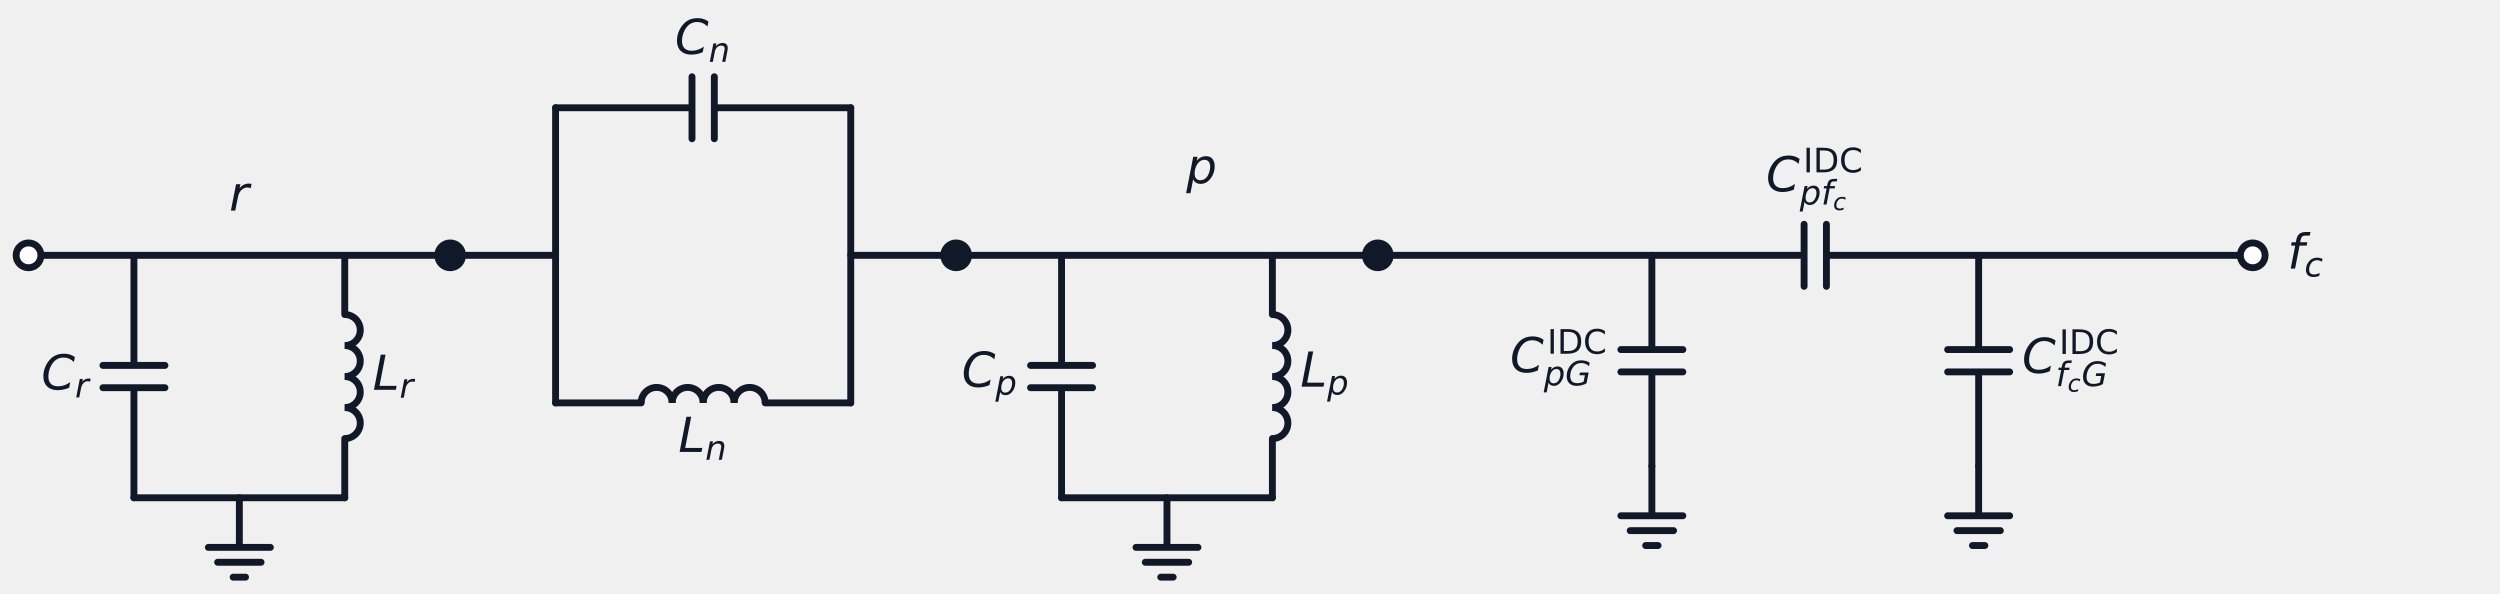
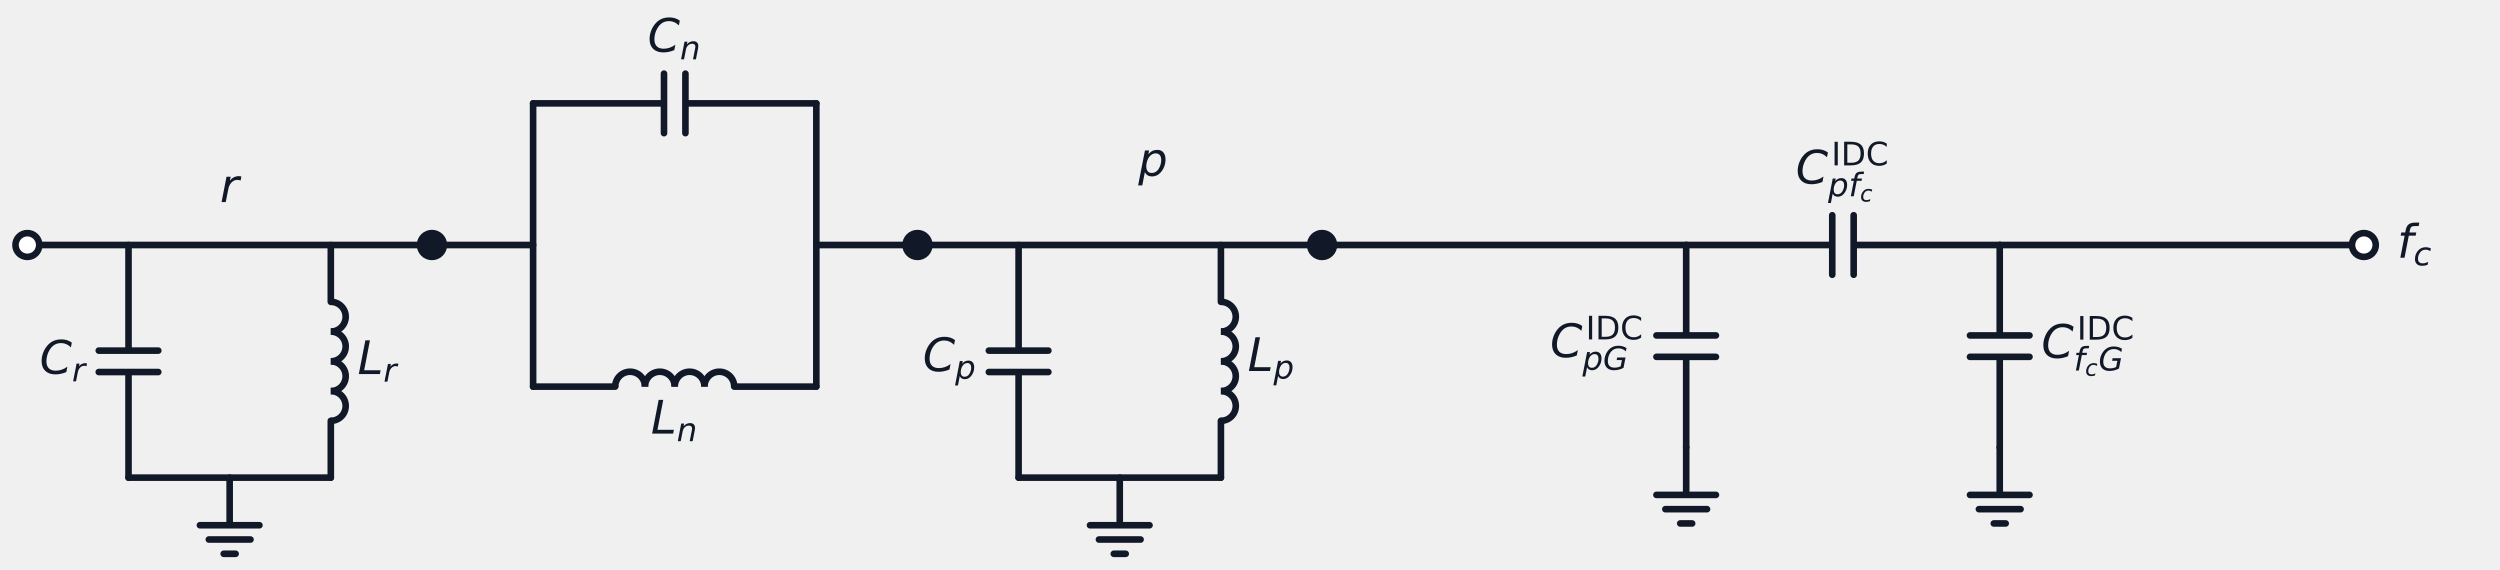
- <svg xmlns="http://www.w3.org/2000/svg" xmlns:xlink="http://www.w3.org/1999/xlink" width="725.724pt" height="172.22pt" viewBox="0 0 725.724 172.22" version="1.1">
+ <svg xmlns="http://www.w3.org/2000/svg" xmlns:xlink="http://www.w3.org/1999/xlink" width="756.324pt" height="172.22pt" viewBox="0 0 756.324 172.22" version="1.1">
  <defs>
    <style type="text/css">*{stroke-linejoin: round; stroke-linecap: butt}</style>
  </defs>
  <g id="figure_1">
    <g id="patch_1">
-       <path d="M 0 172.22 L 725.724 172.22 L 725.724 0 L 0 0 L 0 172.22 z " style="fill: none" />
+       <path d="M 0 172.22 L 756.324 172.22 L 756.324 0 L 0 0 L 0 172.22 z " style="fill: none" />
    </g>
    <g id="axes_1">
      <g id="patch_2">
        <path d="M 100.08 91.31 L 100.368 91.319 L 100.655 91.347 L 100.94 91.393 L 101.221 91.457 L 101.498 91.539 L 101.769 91.639 L 102.032 91.756 L 102.288 91.889 L 102.535 92.039 L 102.771 92.204 L 102.997 92.383 L 103.211 92.577 L 103.411 92.785 L 103.598 93.004 L 103.771 93.235 L 103.928 93.477 L 104.07 93.729 L 104.195 93.988 L 104.303 94.256 L 104.394 94.53 L 104.467 94.809 L 104.522 95.092 L 104.559 95.378 L 104.578 95.666 L 104.578 95.954 L 104.559 96.242 L 104.522 96.528 L 104.467 96.811 L 104.394 97.09 L 104.303 97.364 L 104.195 97.632 L 104.07 97.891 L 103.928 98.143 L 103.771 98.385 L 103.598 98.616 L 103.411 98.835 L 103.211 99.043 L 102.997 99.237 L 102.771 99.416 L 102.535 99.581 L 102.288 99.731 L 102.032 99.864 L 101.769 99.981 L 101.498 100.081 L 101.221 100.163 L 100.94 100.227 L 100.655 100.273 L 100.368 100.301 L 100.08 100.31 " clip-path="url(#pNORMALIZED)" style="fill: none; stroke: #111827; stroke-width: 2; stroke-linejoin: miter" />
      </g>
      <g id="patch_3">
        <path d="M 100.08 100.31 L 100.368 100.319 L 100.655 100.347 L 100.94 100.393 L 101.221 100.457 L 101.498 100.539 L 101.769 100.639 L 102.032 100.756 L 102.288 100.889 L 102.535 101.039 L 102.771 101.204 L 102.997 101.383 L 103.211 101.577 L 103.411 101.785 L 103.598 102.004 L 103.771 102.235 L 103.928 102.477 L 104.07 102.729 L 104.195 102.988 L 104.303 103.256 L 104.394 103.53 L 104.467 103.809 L 104.522 104.092 L 104.559 104.378 L 104.578 104.666 L 104.578 104.954 L 104.559 105.242 L 104.522 105.528 L 104.467 105.811 L 104.394 106.09 L 104.303 106.364 L 104.195 106.632 L 104.07 106.891 L 103.928 107.143 L 103.771 107.385 L 103.598 107.616 L 103.411 107.835 L 103.211 108.043 L 102.997 108.237 L 102.771 108.416 L 102.535 108.581 L 102.288 108.731 L 102.032 108.864 L 101.769 108.981 L 101.498 109.081 L 101.221 109.163 L 100.94 109.227 L 100.655 109.273 L 100.368 109.301 L 100.08 109.31 " clip-path="url(#pNORMALIZED)" style="fill: none; stroke: #111827; stroke-width: 2; stroke-linejoin: miter" />
      </g>
      <g id="patch_4">
        <path d="M 100.08 109.31 L 100.368 109.319 L 100.655 109.347 L 100.94 109.393 L 101.221 109.457 L 101.498 109.539 L 101.769 109.639 L 102.032 109.756 L 102.288 109.889 L 102.535 110.039 L 102.771 110.204 L 102.997 110.383 L 103.211 110.577 L 103.411 110.785 L 103.598 111.004 L 103.771 111.235 L 103.928 111.477 L 104.07 111.729 L 104.195 111.988 L 104.303 112.256 L 104.394 112.53 L 104.467 112.809 L 104.522 113.092 L 104.559 113.378 L 104.578 113.666 L 104.578 113.954 L 104.559 114.242 L 104.522 114.528 L 104.467 114.811 L 104.394 115.09 L 104.303 115.364 L 104.195 115.632 L 104.07 115.891 L 103.928 116.143 L 103.771 116.385 L 103.598 116.616 L 103.411 116.835 L 103.211 117.043 L 102.997 117.237 L 102.771 117.416 L 102.535 117.581 L 102.288 117.731 L 102.032 117.864 L 101.769 117.981 L 101.498 118.081 L 101.221 118.163 L 100.94 118.227 L 100.655 118.273 L 100.368 118.301 L 100.08 118.31 " clip-path="url(#pNORMALIZED)" style="fill: none; stroke: #111827; stroke-width: 2; stroke-linejoin: miter" />
      </g>
      <g id="patch_5">
        <path d="M 100.08 118.31 L 100.368 118.319 L 100.655 118.347 L 100.94 118.393 L 101.221 118.457 L 101.498 118.539 L 101.769 118.639 L 102.032 118.756 L 102.288 118.889 L 102.535 119.039 L 102.771 119.204 L 102.997 119.383 L 103.211 119.577 L 103.411 119.785 L 103.598 120.004 L 103.771 120.235 L 103.928 120.477 L 104.07 120.729 L 104.195 120.988 L 104.303 121.256 L 104.394 121.53 L 104.467 121.809 L 104.522 122.092 L 104.559 122.378 L 104.578 122.666 L 104.578 122.954 L 104.559 123.242 L 104.522 123.528 L 104.467 123.811 L 104.394 124.09 L 104.303 124.364 L 104.195 124.632 L 104.07 124.891 L 103.928 125.143 L 103.771 125.385 L 103.598 125.616 L 103.411 125.835 L 103.211 126.043 L 102.997 126.237 L 102.771 126.416 L 102.535 126.581 L 102.288 126.731 L 102.032 126.864 L 101.769 126.981 L 101.498 127.081 L 101.221 127.163 L 100.94 127.227 L 100.655 127.273 L 100.368 127.301 L 100.08 127.31 " clip-path="url(#pNORMALIZED)" style="fill: none; stroke: #111827; stroke-width: 2; stroke-linejoin: miter" />
      </g>
      <g id="patch_6">
        <path d="M 369.36 91.31 L 369.648 91.319 L 369.935 91.347 L 370.22 91.393 L 370.501 91.457 L 370.778 91.539 L 371.049 91.639 L 371.312 91.756 L 371.568 91.889 L 371.815 92.039 L 372.051 92.204 L 372.277 92.383 L 372.491 92.577 L 372.691 92.785 L 372.878 93.004 L 373.051 93.235 L 373.208 93.477 L 373.35 93.729 L 373.475 93.988 L 373.583 94.256 L 373.674 94.53 L 373.747 94.809 L 373.802 95.092 L 373.839 95.378 L 373.858 95.666 L 373.858 95.954 L 373.839 96.242 L 373.802 96.528 L 373.747 96.811 L 373.674 97.09 L 373.583 97.364 L 373.475 97.632 L 373.35 97.891 L 373.208 98.143 L 373.051 98.385 L 372.878 98.616 L 372.691 98.835 L 372.491 99.043 L 372.277 99.237 L 372.051 99.416 L 371.815 99.581 L 371.568 99.731 L 371.312 99.864 L 371.049 99.981 L 370.778 100.081 L 370.501 100.163 L 370.22 100.227 L 369.935 100.273 L 369.648 100.301 L 369.36 100.31 " clip-path="url(#pNORMALIZED)" style="fill: none; stroke: #111827; stroke-width: 2; stroke-linejoin: miter" />
      </g>
      <g id="patch_7">
        <path d="M 369.36 100.31 L 369.648 100.319 L 369.935 100.347 L 370.22 100.393 L 370.501 100.457 L 370.778 100.539 L 371.049 100.639 L 371.312 100.756 L 371.568 100.889 L 371.815 101.039 L 372.051 101.204 L 372.277 101.383 L 372.491 101.577 L 372.691 101.785 L 372.878 102.004 L 373.051 102.235 L 373.208 102.477 L 373.35 102.729 L 373.475 102.988 L 373.583 103.256 L 373.674 103.53 L 373.747 103.809 L 373.802 104.092 L 373.839 104.378 L 373.858 104.666 L 373.858 104.954 L 373.839 105.242 L 373.802 105.528 L 373.747 105.811 L 373.674 106.09 L 373.583 106.364 L 373.475 106.632 L 373.35 106.891 L 373.208 107.143 L 373.051 107.385 L 372.878 107.616 L 372.691 107.835 L 372.491 108.043 L 372.277 108.237 L 372.051 108.416 L 371.815 108.581 L 371.568 108.731 L 371.312 108.864 L 371.049 108.981 L 370.778 109.081 L 370.501 109.163 L 370.22 109.227 L 369.935 109.273 L 369.648 109.301 L 369.36 109.31 " clip-path="url(#pNORMALIZED)" style="fill: none; stroke: #111827; stroke-width: 2; stroke-linejoin: miter" />
      </g>
      <g id="patch_8">
        <path d="M 369.36 109.31 L 369.648 109.319 L 369.935 109.347 L 370.22 109.393 L 370.501 109.457 L 370.778 109.539 L 371.049 109.639 L 371.312 109.756 L 371.568 109.889 L 371.815 110.039 L 372.051 110.204 L 372.277 110.383 L 372.491 110.577 L 372.691 110.785 L 372.878 111.004 L 373.051 111.235 L 373.208 111.477 L 373.35 111.729 L 373.475 111.988 L 373.583 112.256 L 373.674 112.53 L 373.747 112.809 L 373.802 113.092 L 373.839 113.378 L 373.858 113.666 L 373.858 113.954 L 373.839 114.242 L 373.802 114.528 L 373.747 114.811 L 373.674 115.09 L 373.583 115.364 L 373.475 115.632 L 373.35 115.891 L 373.208 116.143 L 373.051 116.385 L 372.878 116.616 L 372.691 116.835 L 372.491 117.043 L 372.277 117.237 L 372.051 117.416 L 371.815 117.581 L 371.568 117.731 L 371.312 117.864 L 371.049 117.981 L 370.778 118.081 L 370.501 118.163 L 370.22 118.227 L 369.935 118.273 L 369.648 118.301 L 369.36 118.31 " clip-path="url(#pNORMALIZED)" style="fill: none; stroke: #111827; stroke-width: 2; stroke-linejoin: miter" />
      </g>
      <g id="patch_9">
        <path d="M 369.36 118.31 L 369.648 118.319 L 369.935 118.347 L 370.22 118.393 L 370.501 118.457 L 370.778 118.539 L 371.049 118.639 L 371.312 118.756 L 371.568 118.889 L 371.815 119.039 L 372.051 119.204 L 372.277 119.383 L 372.491 119.577 L 372.691 119.785 L 372.878 120.004 L 373.051 120.235 L 373.208 120.477 L 373.35 120.729 L 373.475 120.988 L 373.583 121.256 L 373.674 121.53 L 373.747 121.809 L 373.802 122.092 L 373.839 122.378 L 373.858 122.666 L 373.858 122.954 L 373.839 123.242 L 373.802 123.528 L 373.747 123.811 L 373.674 124.09 L 373.583 124.364 L 373.475 124.632 L 373.35 124.891 L 373.208 125.143 L 373.051 125.385 L 372.878 125.616 L 372.691 125.835 L 372.491 126.043 L 372.277 126.237 L 372.051 126.416 L 371.815 126.581 L 371.568 126.731 L 371.312 126.864 L 371.049 126.981 L 370.778 127.081 L 370.501 127.163 L 370.22 127.227 L 369.935 127.273 L 369.648 127.301 L 369.36 127.31 " clip-path="url(#pNORMALIZED)" style="fill: none; stroke: #111827; stroke-width: 2; stroke-linejoin: miter" />
      </g>
      <g id="patch_10">
        <path d="M 186.12 116.96 L 186.129 116.672 L 186.157 116.385 L 186.203 116.1 L 186.267 115.819 L 186.349 115.542 L 186.449 115.271 L 186.566 115.008 L 186.699 114.752 L 186.849 114.505 L 187.014 114.269 L 187.193 114.043 L 187.387 113.829 L 187.595 113.629 L 187.814 113.442 L 188.045 113.269 L 188.287 113.112 L 188.539 112.97 L 188.798 112.845 L 189.066 112.737 L 189.34 112.646 L 189.619 112.573 L 189.902 112.518 L 190.188 112.481 L 190.476 112.462 L 190.764 112.462 L 191.052 112.481 L 191.338 112.518 L 191.621 112.573 L 191.9 112.646 L 192.174 112.737 L 192.442 112.845 L 192.701 112.97 L 192.953 113.112 L 193.195 113.269 L 193.426 113.442 L 193.645 113.629 L 193.853 113.829 L 194.047 114.043 L 194.226 114.269 L 194.391 114.505 L 194.541 114.752 L 194.674 115.008 L 194.791 115.271 L 194.891 115.542 L 194.973 115.819 L 195.037 116.1 L 195.083 116.385 L 195.111 116.672 L 195.12 116.96 " clip-path="url(#pNORMALIZED)" style="fill: none; stroke: #111827; stroke-width: 2; stroke-linejoin: miter" />
      </g>
      <g id="patch_11">
        <path d="M 195.12 116.96 L 195.129 116.672 L 195.157 116.385 L 195.203 116.1 L 195.267 115.819 L 195.349 115.542 L 195.449 115.271 L 195.566 115.008 L 195.699 114.752 L 195.849 114.505 L 196.014 114.269 L 196.193 114.043 L 196.387 113.829 L 196.595 113.629 L 196.814 113.442 L 197.045 113.269 L 197.287 113.112 L 197.539 112.97 L 197.798 112.845 L 198.066 112.737 L 198.34 112.646 L 198.619 112.573 L 198.902 112.518 L 199.188 112.481 L 199.476 112.462 L 199.764 112.462 L 200.052 112.481 L 200.338 112.518 L 200.621 112.573 L 200.9 112.646 L 201.174 112.737 L 201.442 112.845 L 201.701 112.97 L 201.953 113.112 L 202.195 113.269 L 202.426 113.442 L 202.645 113.629 L 202.853 113.829 L 203.047 114.043 L 203.226 114.269 L 203.391 114.505 L 203.541 114.752 L 203.674 115.008 L 203.791 115.271 L 203.891 115.542 L 203.973 115.819 L 204.037 116.1 L 204.083 116.385 L 204.111 116.672 L 204.12 116.96 " clip-path="url(#pNORMALIZED)" style="fill: none; stroke: #111827; stroke-width: 2; stroke-linejoin: miter" />
      </g>
      <g id="patch_12">
        <path d="M 204.12 116.96 L 204.129 116.672 L 204.157 116.385 L 204.203 116.1 L 204.267 115.819 L 204.349 115.542 L 204.449 115.271 L 204.566 115.008 L 204.699 114.752 L 204.849 114.505 L 205.014 114.269 L 205.193 114.043 L 205.387 113.829 L 205.595 113.629 L 205.814 113.442 L 206.045 113.269 L 206.287 113.112 L 206.539 112.97 L 206.798 112.845 L 207.066 112.737 L 207.34 112.646 L 207.619 112.573 L 207.902 112.518 L 208.188 112.481 L 208.476 112.462 L 208.764 112.462 L 209.052 112.481 L 209.338 112.518 L 209.621 112.573 L 209.9 112.646 L 210.174 112.737 L 210.442 112.845 L 210.701 112.97 L 210.953 113.112 L 211.195 113.269 L 211.426 113.442 L 211.645 113.629 L 211.853 113.829 L 212.047 114.043 L 212.226 114.269 L 212.391 114.505 L 212.541 114.752 L 212.674 115.008 L 212.791 115.271 L 212.891 115.542 L 212.973 115.819 L 213.037 116.1 L 213.083 116.385 L 213.111 116.672 L 213.12 116.96 " clip-path="url(#pNORMALIZED)" style="fill: none; stroke: #111827; stroke-width: 2; stroke-linejoin: miter" />
      </g>
      <g id="patch_13">
        <path d="M 213.12 116.96 L 213.129 116.672 L 213.157 116.385 L 213.203 116.1 L 213.267 115.819 L 213.349 115.542 L 213.449 115.271 L 213.566 115.008 L 213.699 114.752 L 213.849 114.505 L 214.014 114.269 L 214.193 114.043 L 214.387 113.829 L 214.595 113.629 L 214.814 113.442 L 215.045 113.269 L 215.287 113.112 L 215.539 112.97 L 215.798 112.845 L 216.066 112.737 L 216.34 112.646 L 216.619 112.573 L 216.902 112.518 L 217.188 112.481 L 217.476 112.462 L 217.764 112.462 L 218.052 112.481 L 218.338 112.518 L 218.621 112.573 L 218.9 112.646 L 219.174 112.737 L 219.442 112.845 L 219.701 112.97 L 219.953 113.112 L 220.195 113.269 L 220.426 113.442 L 220.645 113.629 L 220.853 113.829 L 221.047 114.043 L 221.226 114.269 L 221.391 114.505 L 221.541 114.752 L 221.674 115.008 L 221.791 115.271 L 221.891 115.542 L 221.973 115.819 L 222.037 116.1 L 222.083 116.385 L 222.111 116.672 L 222.12 116.96 " clip-path="url(#pNORMALIZED)" style="fill: none; stroke: #111827; stroke-width: 2; stroke-linejoin: miter" />
      </g>
      <g id="line2d_1">
        <path d="M 8.28 74.12 L 69.48 74.12 L 130.68 74.12 " clip-path="url(#pNORMALIZED)" style="fill: none; stroke: #111827; stroke-width: 2; stroke-linecap: round" />
      </g>
      <g id="line2d_2">
        <path d="M 38.88 74.12 L 38.88 106.07 M 47.88 106.07 L 29.88 106.07 M 47.88 112.55 L 29.88 112.55 M 38.88 112.55 L 38.88 144.5 " clip-path="url(#pNORMALIZED)" style="fill: none; stroke: #111827; stroke-width: 2; stroke-linecap: round" />
      </g>
      <g id="line2d_3">
        <path d="M 100.08 74.12 L 100.08 91.31 M 100.08 127.31 L 100.08 144.5 " clip-path="url(#pNORMALIZED)" style="fill: none; stroke: #111827; stroke-width: 2; stroke-linecap: round" />
      </g>
      <g id="line2d_4">
        <path d="M 38.88 144.5 L 69.48 144.5 L 100.08 144.5 " clip-path="url(#pNORMALIZED)" style="fill: none; stroke: #111827; stroke-width: 2; stroke-linecap: round" />
      </g>
      <g id="line2d_5">
        <path d="M 69.48 144.5 L 69.48 158.9 L 60.48 158.9 L 78.48 158.9 M 63.18 163.22 L 75.78 163.22 M 67.68 167.54 L 71.28 167.54 " clip-path="url(#pNORMALIZED)" style="fill: none; stroke: #111827; stroke-width: 2; stroke-linecap: round" />
      </g>
      <g id="line2d_6">
        <path d="M 277.56 74.12 L 338.76 74.12 L 399.96 74.12 " clip-path="url(#pNORMALIZED)" style="fill: none; stroke: #111827; stroke-width: 2; stroke-linecap: round" />
      </g>
      <g id="line2d_7">
        <path d="M 308.16 74.12 L 308.16 106.07 M 317.16 106.07 L 299.16 106.07 M 317.16 112.55 L 299.16 112.55 M 308.16 112.55 L 308.16 144.5 " clip-path="url(#pNORMALIZED)" style="fill: none; stroke: #111827; stroke-width: 2; stroke-linecap: round" />
      </g>
      <g id="line2d_8">
        <path d="M 369.36 74.12 L 369.36 91.31 M 369.36 127.31 L 369.36 144.5 " clip-path="url(#pNORMALIZED)" style="fill: none; stroke: #111827; stroke-width: 2; stroke-linecap: round" />
      </g>
      <g id="line2d_9">
        <path d="M 308.16 144.5 L 338.76 144.5 L 369.36 144.5 " clip-path="url(#pNORMALIZED)" style="fill: none; stroke: #111827; stroke-width: 2; stroke-linecap: round" />
      </g>
      <g id="line2d_10">
        <path d="M 338.76 144.5 L 338.76 158.9 L 329.76 158.9 L 347.76 158.9 M 332.46 163.22 L 345.06 163.22 M 336.96 167.54 L 340.56 167.54 " clip-path="url(#pNORMALIZED)" style="fill: none; stroke: #111827; stroke-width: 2; stroke-linecap: round" />
      </g>
      <g id="line2d_11">
        <path d="M 130.68 74.12 L 145.98 74.12 L 161.28 74.12 " clip-path="url(#pNORMALIZED)" style="fill: none; stroke: #111827; stroke-width: 2; stroke-linecap: round" />
      </g>
      <g id="line2d_12">
        <path d="M 246.96 74.12 L 262.26 74.12 L 277.56 74.12 " clip-path="url(#pNORMALIZED)" style="fill: none; stroke: #111827; stroke-width: 2; stroke-linecap: round" />
      </g>
      <g id="line2d_13">
        <path d="M 161.28 31.28 L 161.28 74.12 L 161.28 116.96 " clip-path="url(#pNORMALIZED)" style="fill: none; stroke: #111827; stroke-width: 2; stroke-linecap: round" />
      </g>
      <g id="line2d_14">
        <path d="M 246.96 31.28 L 246.96 74.12 L 246.96 116.96 " clip-path="url(#pNORMALIZED)" style="fill: none; stroke: #111827; stroke-width: 2; stroke-linecap: round" />
      </g>
      <g id="line2d_15">
        <path d="M 161.28 31.28 L 200.88 31.28 M 200.88 22.28 L 200.88 40.28 M 207.36 22.28 L 207.36 40.28 M 207.36 31.28 L 246.96 31.28 " clip-path="url(#pNORMALIZED)" style="fill: none; stroke: #111827; stroke-width: 2; stroke-linecap: round" />
      </g>
      <g id="line2d_16">
        <path d="M 161.28 116.96 L 186.12 116.96 M 222.12 116.96 L 246.96 116.96 " clip-path="url(#pNORMALIZED)" style="fill: none; stroke: #111827; stroke-width: 2; stroke-linecap: round" />
      </g>
      <g id="line2d_17">
-         <path d="M 399.96 74.12 L 439.74 74.12 L 479.52 74.12 " clip-path="url(#pNORMALIZED)" style="fill: none; stroke: #111827; stroke-width: 2; stroke-linecap: round" />
+         <path d="M 399.96 74.12 L 455.04 74.12 L 510.12 74.12 " clip-path="url(#pNORMALIZED)" style="fill: none; stroke: #111827; stroke-width: 2; stroke-linecap: round" />
      </g>
      <g id="line2d_18">
-         <path d="M 574.38 74.12 L 614.16 74.12 L 653.94 74.12 " clip-path="url(#pNORMALIZED)" style="fill: none; stroke: #111827; stroke-width: 2; stroke-linecap: round" />
+         <path d="M 604.98 74.12 L 660.06 74.12 L 715.14 74.12 " clip-path="url(#pNORMALIZED)" style="fill: none; stroke: #111827; stroke-width: 2; stroke-linecap: round" />
      </g>
      <g id="line2d_19">
-         <path d="M 479.52 74.12 L 523.71 74.12 M 523.71 65.12 L 523.71 83.12 M 530.19 65.12 L 530.19 83.12 M 530.19 74.12 L 574.38 74.12 " clip-path="url(#pNORMALIZED)" style="fill: none; stroke: #111827; stroke-width: 2; stroke-linecap: round" />
+         <path d="M 510.12 74.12 L 554.31 74.12 M 554.31 65.12 L 554.31 83.12 M 560.79 65.12 L 560.79 83.12 M 560.79 74.12 L 604.98 74.12 " clip-path="url(#pNORMALIZED)" style="fill: none; stroke: #111827; stroke-width: 2; stroke-linecap: round" />
      </g>
      <g id="line2d_20">
-         <path d="M 479.52 74.12 L 479.52 101.48 M 488.52 101.48 L 470.52 101.48 M 488.52 107.96 L 470.52 107.96 M 479.52 107.96 L 479.52 135.32 " clip-path="url(#pNORMALIZED)" style="fill: none; stroke: #111827; stroke-width: 2; stroke-linecap: round" />
+         <path d="M 510.12 74.12 L 510.12 101.48 M 519.12 101.48 L 501.12 101.48 M 519.12 107.96 L 501.12 107.96 M 510.12 107.96 L 510.12 135.32 " clip-path="url(#pNORMALIZED)" style="fill: none; stroke: #111827; stroke-width: 2; stroke-linecap: round" />
      </g>
      <g id="line2d_21">
-         <path d="M 574.38 74.12 L 574.38 101.48 M 583.38 101.48 L 565.38 101.48 M 583.38 107.96 L 565.38 107.96 M 574.38 107.96 L 574.38 135.32 " clip-path="url(#pNORMALIZED)" style="fill: none; stroke: #111827; stroke-width: 2; stroke-linecap: round" />
+         <path d="M 604.98 74.12 L 604.98 101.48 M 613.98 101.48 L 595.98 101.48 M 613.98 107.96 L 595.98 107.96 M 604.98 107.96 L 604.98 135.32 " clip-path="url(#pNORMALIZED)" style="fill: none; stroke: #111827; stroke-width: 2; stroke-linecap: round" />
      </g>
      <g id="line2d_22">
-         <path d="M 479.52 135.32 L 479.52 149.72 L 470.52 149.72 L 488.52 149.72 M 473.22 154.04 L 485.82 154.04 M 477.72 158.36 L 481.32 158.36 " clip-path="url(#pNORMALIZED)" style="fill: none; stroke: #111827; stroke-width: 2; stroke-linecap: round" />
+         <path d="M 510.12 135.32 L 510.12 149.72 L 501.12 149.72 L 519.12 149.72 M 503.82 154.04 L 516.42 154.04 M 508.32 158.36 L 511.92 158.36 " clip-path="url(#pNORMALIZED)" style="fill: none; stroke: #111827; stroke-width: 2; stroke-linecap: round" />
      </g>
      <g id="line2d_23">
-         <path d="M 574.38 135.32 L 574.38 149.72 L 565.38 149.72 L 583.38 149.72 M 568.08 154.04 L 580.68 154.04 M 572.58 158.36 L 576.18 158.36 " clip-path="url(#pNORMALIZED)" style="fill: none; stroke: #111827; stroke-width: 2; stroke-linecap: round" />
+         <path d="M 604.98 135.32 L 604.98 149.72 L 595.98 149.72 L 613.98 149.72 M 598.68 154.04 L 611.28 154.04 M 603.18 158.36 L 606.78 158.36 " clip-path="url(#pNORMALIZED)" style="fill: none; stroke: #111827; stroke-width: 2; stroke-linecap: round" />
      </g>
      <g id="text_1">
        <g style="fill: #111827" transform="translate(12 113.1731) scale(0.14 -0.14)">
          <defs>
            <path id="DejaVuSans-Oblique-43" d="M 4447 4306 L 4319 3641 Q 4019 3944 3683 4091 Q 3347 4238 2956 4238 Q 2422 4238 2017 3981 Q 1613 3725 1319 3200 Q 1131 2863 1032 2486 Q 934 2109 934 1728 Q 934 1091 1264 756 Q 1594 422 2222 422 Q 2656 422 3056 561 Q 3456 700 3834 978 L 3688 231 Q 3316 72 2936 -9 Q 2556 -91 2175 -91 Q 1278 -91 773 396 Q 269 884 269 1753 Q 269 2309 461 2846 Q 653 3384 1013 3828 Q 1394 4300 1883 4525 Q 2372 4750 3022 4750 Q 3422 4750 3780 4639 Q 4138 4528 4447 4306 z " transform="scale(0.015625)" />
            <path id="DejaVuSans-Oblique-72" d="M 2853 2969 Q 2766 3016 2653 3041 Q 2541 3066 2413 3066 Q 1953 3066 1609 2717 Q 1266 2369 1153 1784 L 800 0 L 225 0 L 909 3500 L 1484 3500 L 1375 2956 Q 1603 3259 1920 3421 Q 2238 3584 2597 3584 Q 2691 3584 2781 3573 Q 2872 3563 2963 3538 L 2853 2969 z " transform="scale(0.015625)" />
          </defs>
          <use xlink:href="#DejaVuSans-Oblique-43" transform="translate(0 0.78125)" />
          <use xlink:href="#DejaVuSans-Oblique-72" transform="translate(69.82422 -15.625) scale(0.7)" />
        </g>
      </g>
      <g id="text_2">
        <g style="fill: #111827" transform="translate(108.18 113.1731) scale(0.14 -0.14)">
          <defs>
            <path id="DejaVuSans-Oblique-4c" d="M 1075 4666 L 1709 4666 L 909 525 L 3181 525 L 3078 0 L 172 0 L 1075 4666 z " transform="scale(0.015625)" />
          </defs>
          <use xlink:href="#DejaVuSans-Oblique-4c" transform="translate(0 0.09375)" />
          <use xlink:href="#DejaVuSans-Oblique-72" transform="translate(55.71289 -16.3125) scale(0.7)" />
        </g>
      </g>
      <g id="text_3">
        <g style="fill: #111827" transform="translate(279.18 112.39) scale(0.14 -0.14)">
          <defs>
            <path id="DejaVuSans-Oblique-70" d="M 3175 2156 Q 3175 2616 2975 2859 Q 2775 3103 2400 3103 Q 2144 3103 1911 2972 Q 1678 2841 1497 2591 Q 1319 2344 1212 1994 Q 1106 1644 1106 1300 Q 1106 863 1306 627 Q 1506 391 1875 391 Q 2147 391 2380 519 Q 2613 647 2778 891 Q 2956 1147 3065 1494 Q 3175 1841 3175 2156 z M 1394 2969 Q 1625 3272 1939 3428 Q 2253 3584 2638 3584 Q 3175 3584 3472 3232 Q 3769 2881 3769 2247 Q 3769 1728 3584 1258 Q 3400 788 3053 416 Q 2822 169 2531 39 Q 2241 -91 1919 -91 Q 1547 -91 1294 64 Q 1041 219 916 525 L 556 -1331 L -19 -1331 L 922 3500 L 1497 3500 L 1394 2969 z " transform="scale(0.015625)" />
          </defs>
          <use xlink:href="#DejaVuSans-Oblique-43" transform="translate(0 0.78125)" />
          <use xlink:href="#DejaVuSans-Oblique-70" transform="translate(69.82422 -15.625) scale(0.7)" />
        </g>
      </g>
      <g id="text_4">
        <g style="fill: #111827" transform="translate(377.46 112.25) scale(0.14 -0.14)">
          <use xlink:href="#DejaVuSans-Oblique-4c" transform="translate(0 0.09375)" />
          <use xlink:href="#DejaVuSans-Oblique-70" transform="translate(55.71289 -16.3125) scale(0.7)" />
        </g>
      </g>
      <g id="text_5">
        <g style="fill: #111827" transform="translate(195.93 15.76844) scale(0.14 -0.14)">
          <defs>
            <path id="DejaVuSans-Oblique-6e" d="M 3566 2113 L 3156 0 L 2578 0 L 2988 2091 Q 3016 2238 3031 2350 Q 3047 2463 3047 2528 Q 3047 2791 2881 2937 Q 2716 3084 2419 3084 Q 1956 3084 1622 2776 Q 1288 2469 1184 1941 L 800 0 L 225 0 L 903 3500 L 1478 3500 L 1363 2950 Q 1603 3253 1940 3418 Q 2278 3584 2650 3584 Q 3113 3584 3367 3334 Q 3622 3084 3622 2631 Q 3622 2519 3608 2391 Q 3594 2263 3566 2113 z " transform="scale(0.015625)" />
          </defs>
          <use xlink:href="#DejaVuSans-Oblique-43" transform="translate(0 0.78125)" />
          <use xlink:href="#DejaVuSans-Oblique-6e" transform="translate(69.82422 -15.625) scale(0.7)" />
        </g>
      </g>
      <g id="text_6">
        <g style="fill: #111827" transform="translate(196.91 131.1978) scale(0.14 -0.14)">
          <use xlink:href="#DejaVuSans-Oblique-4c" transform="translate(0 0.09375)" />
          <use xlink:href="#DejaVuSans-Oblique-6e" transform="translate(55.71289 -16.3125) scale(0.7)" />
        </g>
      </g>
      <g id="text_7">
-         <g style="fill: #111827" transform="translate(512.67 55.64) scale(0.14 -0.14)">
+         <g style="fill: #111827" transform="translate(543.27 55.64) scale(0.14 -0.14)">
          <defs>
            <path id="DejaVuSans-49" d="M 628 4666 L 1259 4666 L 1259 0 L 628 0 L 628 4666 z " transform="scale(0.015625)" />
            <path id="DejaVuSans-44" d="M 1259 4147 L 1259 519 L 2022 519 Q 2988 519 3436 956 Q 3884 1394 3884 2338 Q 3884 3275 3436 3711 Q 2988 4147 2022 4147 L 1259 4147 z M 628 4666 L 1925 4666 Q 3281 4666 3915 4102 Q 4550 3538 4550 2338 Q 4550 1131 3912 565 Q 3275 0 1925 0 L 628 0 L 628 4666 z " transform="scale(0.015625)" />
            <path id="DejaVuSans-43" d="M 4122 4306 L 4122 3641 Q 3803 3938 3442 4084 Q 3081 4231 2675 4231 Q 1875 4231 1450 3742 Q 1025 3253 1025 2328 Q 1025 1406 1450 917 Q 1875 428 2675 428 Q 3081 428 3442 575 Q 3803 722 4122 1019 L 4122 359 Q 3791 134 3420 21 Q 3050 -91 2638 -91 Q 1578 -91 968 557 Q 359 1206 359 2328 Q 359 3453 968 4101 Q 1578 4750 2638 4750 Q 3056 4750 3426 4639 Q 3797 4528 4122 4306 z " transform="scale(0.015625)" />
            <path id="DejaVuSans-Oblique-66" d="M 3059 4863 L 2969 4384 L 2419 4384 Q 2106 4384 1964 4261 Q 1822 4138 1753 3809 L 1691 3500 L 2638 3500 L 2553 3053 L 1606 3053 L 1013 0 L 434 0 L 1031 3053 L 481 3053 L 563 3500 L 1113 3500 L 1159 3744 Q 1278 4363 1576 4613 Q 1875 4863 2516 4863 L 3059 4863 z " transform="scale(0.015625)" />
            <path id="DejaVuSans-Oblique-63" d="M 3431 3366 L 3316 2797 Q 3109 2947 2876 3022 Q 2644 3097 2394 3097 Q 2119 3097 1870 3000 Q 1622 2903 1453 2725 Q 1184 2453 1037 2087 Q 891 1722 891 1331 Q 891 859 1127 628 Q 1363 397 1844 397 Q 2081 397 2348 469 Q 2616 541 2906 684 L 2797 116 Q 2547 13 2283 -39 Q 2019 -91 1741 -91 Q 1044 -91 669 257 Q 294 606 294 1253 Q 294 1797 489 2255 Q 684 2713 1069 3078 Q 1331 3328 1684 3456 Q 2038 3584 2456 3584 Q 2700 3584 2940 3529 Q 3181 3475 3431 3366 z " transform="scale(0.015625)" />
          </defs>
          <use xlink:href="#DejaVuSans-Oblique-43" transform="translate(0 0.70625)" />
          <use xlink:href="#DejaVuSans-49" transform="translate(77.02474 40.04688) scale(0.7)" />
          <use xlink:href="#DejaVuSans-44" transform="translate(97.66927 40.04688) scale(0.7)" />
          <use xlink:href="#DejaVuSans-43" transform="translate(151.5706 40.04688) scale(0.7)" />
          <use xlink:href="#DejaVuSans-Oblique-70" transform="translate(69.82422 -26.6375) scale(0.7)" />
          <use xlink:href="#DejaVuSans-Oblique-66" transform="translate(114.2578 -26.6375) scale(0.7)" />
          <use xlink:href="#DejaVuSans-Oblique-63" transform="translate(138.9014 -38.12188) scale(0.49)" />
        </g>
      </g>
      <g id="text_8">
-         <g style="fill: #111827" transform="translate(438.36 108.15) scale(0.14 -0.14)">
+         <g style="fill: #111827" transform="translate(468.96 108.15) scale(0.14 -0.14)">
          <defs>
            <path id="DejaVuSans-Oblique-47" d="M 3494 697 L 3738 1919 L 2700 1919 L 2797 2438 L 4453 2438 L 4050 384 Q 3634 156 3143 32 Q 2653 -91 2156 -91 Q 1278 -91 783 396 Q 288 884 288 1753 Q 288 2475 589 3126 Q 891 3778 1422 4213 Q 1756 4484 2153 4617 Q 2550 4750 3034 4750 Q 3472 4750 3873 4639 Q 4275 4528 4641 4306 L 4513 3634 Q 4231 3928 3853 4083 Q 3475 4238 3047 4238 Q 2550 4238 2172 4048 Q 1794 3859 1497 3463 Q 1244 3125 1098 2667 Q 953 2209 953 1734 Q 953 1081 1287 751 Q 1622 422 2284 422 Q 2616 422 2925 492 Q 3234 563 3494 697 z " transform="scale(0.015625)" />
          </defs>
          <use xlink:href="#DejaVuSans-Oblique-43" transform="translate(0 0.765625)" />
          <use xlink:href="#DejaVuSans-49" transform="translate(77.02474 39.04688) scale(0.7)" />
          <use xlink:href="#DejaVuSans-44" transform="translate(97.66927 39.04688) scale(0.7)" />
          <use xlink:href="#DejaVuSans-43" transform="translate(151.5706 39.04688) scale(0.7)" />
          <use xlink:href="#DejaVuSans-Oblique-70" transform="translate(69.82422 -26.57812) scale(0.7)" />
          <use xlink:href="#DejaVuSans-Oblique-47" transform="translate(114.2578 -26.57812) scale(0.7)" />
        </g>
      </g>
      <g id="text_9">
-         <g style="fill: #111827" transform="translate(586.98 108.36) scale(0.14 -0.14)">
+         <g style="fill: #111827" transform="translate(617.58 108.36) scale(0.14 -0.14)">
          <use xlink:href="#DejaVuSans-Oblique-43" transform="translate(0 0.70625)" />
          <use xlink:href="#DejaVuSans-49" transform="translate(77.02474 40.04688) scale(0.7)" />
          <use xlink:href="#DejaVuSans-44" transform="translate(97.66927 40.04688) scale(0.7)" />
          <use xlink:href="#DejaVuSans-43" transform="translate(151.5706 40.04688) scale(0.7)" />
          <use xlink:href="#DejaVuSans-Oblique-66" transform="translate(69.82422 -26.6375) scale(0.7)" />
          <use xlink:href="#DejaVuSans-Oblique-63" transform="translate(94.46777 -38.12188) scale(0.49)" />
          <use xlink:href="#DejaVuSans-Oblique-47" transform="translate(123.3223 -26.6375) scale(0.7)" />
        </g>
      </g>
      <g id="patch_14">
-         <path d="M 653.94 77.72 C 654.895 77.72 655.81 77.341 656.486 76.666 C 657.161 75.99 657.54 75.075 657.54 74.12 C 657.54 73.165 657.161 72.25 656.486 71.574 C 655.81 70.899 654.895 70.52 653.94 70.52 C 652.985 70.52 652.07 70.899 651.394 71.574 C 650.719 72.25 650.34 73.165 650.34 74.12 C 650.34 75.075 650.719 75.99 651.394 76.666 C 652.07 77.341 652.985 77.72 653.94 77.72 z " clip-path="url(#pNORMALIZED)" style="fill: #ffffff; stroke: #111827; stroke-width: 2; stroke-linejoin: miter" />
+         <path d="M 715.14 77.72 C 716.095 77.72 717.01 77.341 717.686 76.666 C 718.361 75.99 718.74 75.075 718.74 74.12 C 718.74 73.165 718.361 72.25 717.686 71.574 C 717.01 70.899 716.095 70.52 715.14 70.52 C 714.185 70.52 713.27 70.899 712.594 71.574 C 711.919 72.25 711.54 73.165 711.54 74.12 C 711.54 75.075 711.919 75.99 712.594 76.666 C 713.27 77.341 714.185 77.72 715.14 77.72 z " clip-path="url(#pNORMALIZED)" style="fill: #ffffff; stroke: #111827; stroke-width: 2; stroke-linejoin: miter" />
      </g>
      <g id="patch_15">
        <path d="M 8.28 77.72 C 9.235 77.72 10.15 77.341 10.826 76.666 C 11.501 75.99 11.88 75.075 11.88 74.12 C 11.88 73.165 11.501 72.25 10.826 71.574 C 10.15 70.899 9.235 70.52 8.28 70.52 C 7.325 70.52 6.41 70.899 5.734 71.574 C 5.059 72.25 4.68 73.165 4.68 74.12 C 4.68 75.075 5.059 75.99 5.734 76.666 C 6.41 77.341 7.325 77.72 8.28 77.72 z " clip-path="url(#pNORMALIZED)" style="fill: #ffffff; stroke: #111827; stroke-width: 2; stroke-linejoin: miter" />
      </g>
      <g id="patch_16">
        <path d="M 130.68 77.72 C 131.635 77.72 132.55 77.341 133.226 76.666 C 133.901 75.99 134.28 75.075 134.28 74.12 C 134.28 73.165 133.901 72.25 133.226 71.574 C 132.55 70.899 131.635 70.52 130.68 70.52 C 129.725 70.52 128.81 70.899 128.134 71.574 C 127.459 72.25 127.08 73.165 127.08 74.12 C 127.08 75.075 127.459 75.99 128.134 76.666 C 128.81 77.341 129.725 77.72 130.68 77.72 z " clip-path="url(#pNORMALIZED)" style="fill: #111827; stroke: #111827; stroke-width: 2; stroke-linejoin: miter" />
      </g>
      <g id="patch_17">
        <path d="M 277.56 77.72 C 278.515 77.72 279.43 77.341 280.106 76.666 C 280.781 75.99 281.16 75.075 281.16 74.12 C 281.16 73.165 280.781 72.25 280.106 71.574 C 279.43 70.899 278.515 70.52 277.56 70.52 C 276.605 70.52 275.69 70.899 275.014 71.574 C 274.339 72.25 273.96 73.165 273.96 74.12 C 273.96 75.075 274.339 75.99 275.014 76.666 C 275.69 77.341 276.605 77.72 277.56 77.72 z " clip-path="url(#pNORMALIZED)" style="fill: #111827; stroke: #111827; stroke-width: 2; stroke-linejoin: miter" />
      </g>
      <g id="patch_18">
        <path d="M 399.96 77.72 C 400.915 77.72 401.83 77.341 402.506 76.666 C 403.181 75.99 403.56 75.075 403.56 74.12 C 403.56 73.165 403.181 72.25 402.506 71.574 C 401.83 70.899 400.915 70.52 399.96 70.52 C 399.005 70.52 398.09 70.899 397.414 71.574 C 396.739 72.25 396.36 73.165 396.36 74.12 C 396.36 75.075 396.739 75.99 397.414 76.666 C 398.09 77.341 399.005 77.72 399.96 77.72 z " clip-path="url(#pNORMALIZED)" style="fill: #111827; stroke: #111827; stroke-width: 2; stroke-linejoin: miter" />
      </g>
      <g id="patch_19">
-         <path d="M 653.94 74.12 C 653.94 74.12 653.94 74.12 653.94 74.12 C 653.94 74.12 653.94 74.12 653.94 74.12 C 653.94 74.12 653.94 74.12 653.94 74.12 C 653.94 74.12 653.94 74.12 653.94 74.12 C 653.94 74.12 653.94 74.12 653.94 74.12 C 653.94 74.12 653.94 74.12 653.94 74.12 C 653.94 74.12 653.94 74.12 653.94 74.12 C 653.94 74.12 653.94 74.12 653.94 74.12 z " clip-path="url(#pNORMALIZED)" style="fill: #ffffff; stroke: #111827; stroke-width: 2; stroke-linejoin: miter" />
+         <path d="M 715.14 74.12 C 715.14 74.12 715.14 74.12 715.14 74.12 C 715.14 74.12 715.14 74.12 715.14 74.12 C 715.14 74.12 715.14 74.12 715.14 74.12 C 715.14 74.12 715.14 74.12 715.14 74.12 C 715.14 74.12 715.14 74.12 715.14 74.12 C 715.14 74.12 715.14 74.12 715.14 74.12 C 715.14 74.12 715.14 74.12 715.14 74.12 C 715.14 74.12 715.14 74.12 715.14 74.12 z " clip-path="url(#pNORMALIZED)" style="fill: #ffffff; stroke: #111827; stroke-width: 2; stroke-linejoin: miter" />
      </g>
      <g id="text_10">
-         <g style="fill: #111827" transform="translate(664.02 77.98313) scale(0.14 -0.14)">
+         <g style="fill: #111827" transform="translate(725.22 77.98313) scale(0.14 -0.14)">
          <use xlink:href="#DejaVuSans-Oblique-66" transform="translate(0 0.015625)" />
          <use xlink:href="#DejaVuSans-Oblique-63" transform="translate(35.20508 -16.39062) scale(0.7)" />
        </g>
      </g>
      <g id="patch_20">
        <path d="M 338.76 74.12 C 338.76 74.12 338.76 74.12 338.76 74.12 C 338.76 74.12 338.76 74.12 338.76 74.12 C 338.76 74.12 338.76 74.12 338.76 74.12 C 338.76 74.12 338.76 74.12 338.76 74.12 C 338.76 74.12 338.76 74.12 338.76 74.12 C 338.76 74.12 338.76 74.12 338.76 74.12 C 338.76 74.12 338.76 74.12 338.76 74.12 C 338.76 74.12 338.76 74.12 338.76 74.12 z " clip-path="url(#pNORMALIZED)" style="fill: #ffffff; stroke: #111827; stroke-width: 2; stroke-linejoin: miter" />
      </g>
      <g id="text_11">
        <g style="fill: #111827" transform="translate(344.36 53.18) scale(0.14 -0.14)">
          <use xlink:href="#DejaVuSans-Oblique-70" />
        </g>
      </g>
      <g id="patch_21">
        <path d="M 69.48 74.12 C 69.48 74.12 69.48 74.12 69.48 74.12 C 69.48 74.12 69.48 74.12 69.48 74.12 C 69.48 74.12 69.48 74.12 69.48 74.12 C 69.48 74.12 69.48 74.12 69.48 74.12 C 69.48 74.12 69.48 74.12 69.48 74.12 C 69.48 74.12 69.48 74.12 69.48 74.12 C 69.48 74.12 69.48 74.12 69.48 74.12 C 69.48 74.12 69.48 74.12 69.48 74.12 z " clip-path="url(#pNORMALIZED)" style="fill: #ffffff; stroke: #111827; stroke-width: 2; stroke-linejoin: miter" />
      </g>
      <g id="text_12">
        <g style="fill: #111827" transform="translate(66.54 61.12844) scale(0.14 -0.14)">
          <use xlink:href="#DejaVuSans-Oblique-72" />
        </g>
      </g>
    </g>
  </g>
  <defs>
    <clipPath id="pNORMALIZED">
-       <rect x="0" y="0" width="725.724" height="172.22" />
+       <rect x="0" y="0" width="756.324" height="172.22" />
    </clipPath>
  </defs>
</svg>
